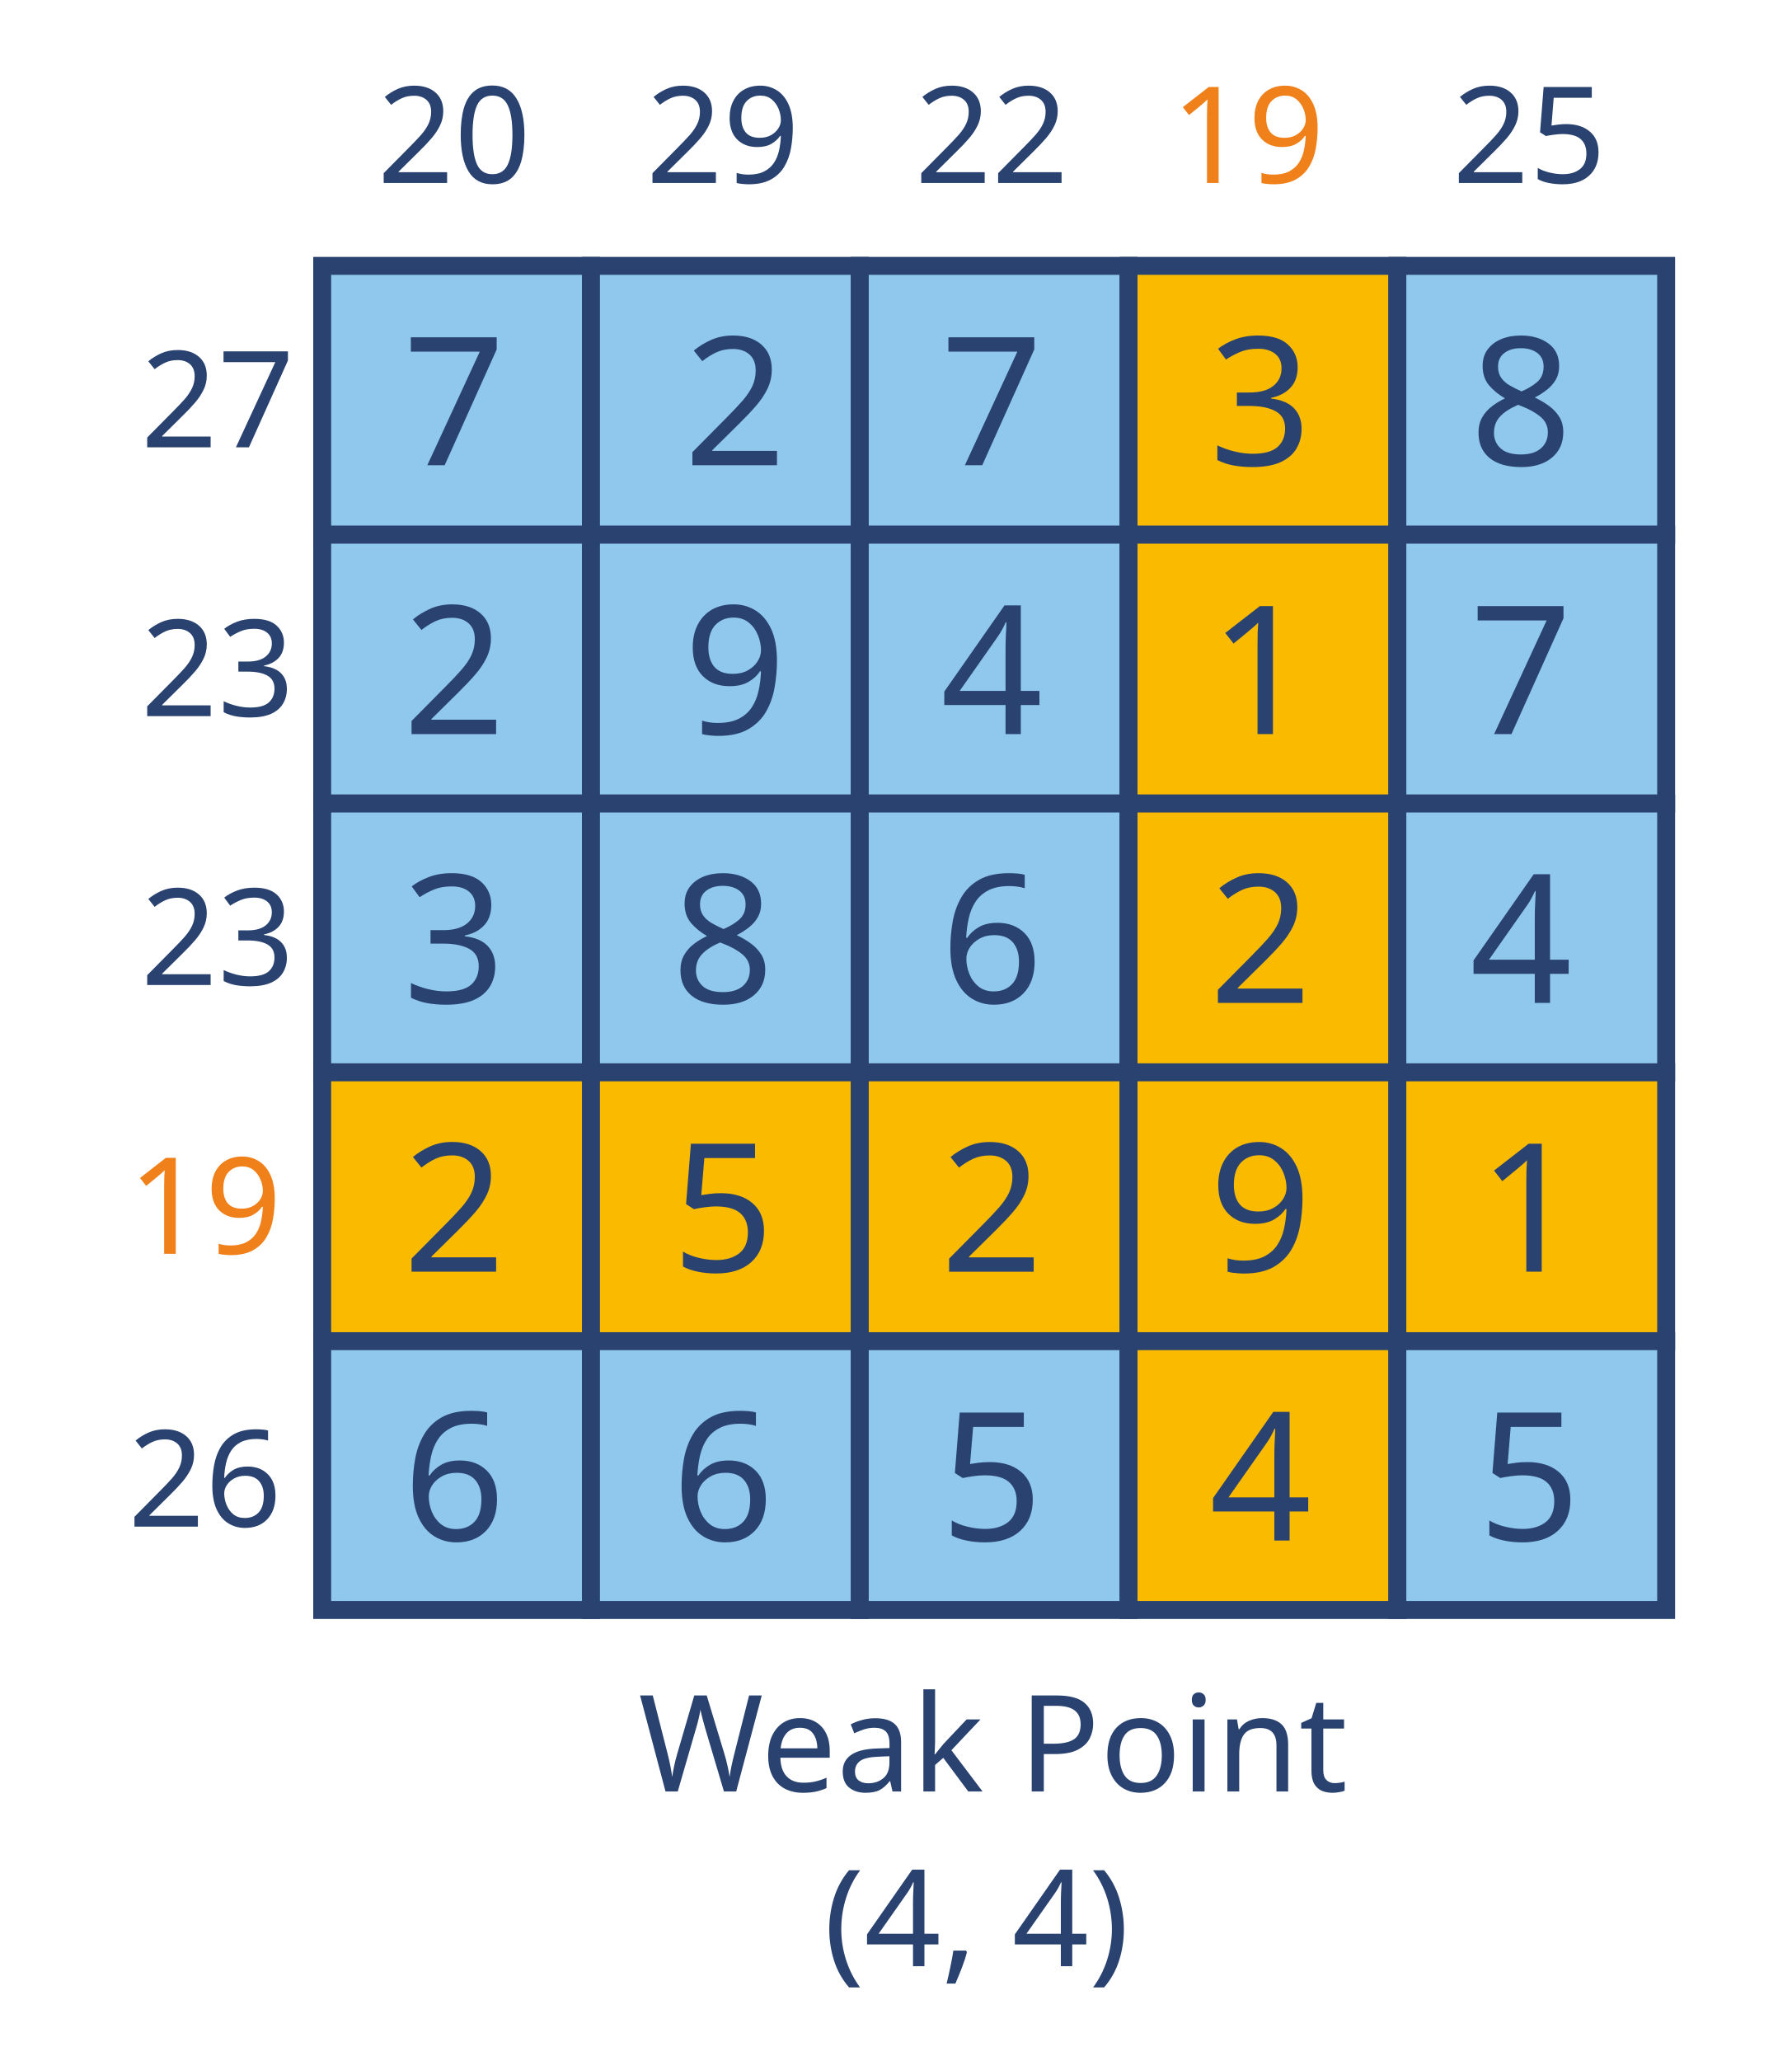
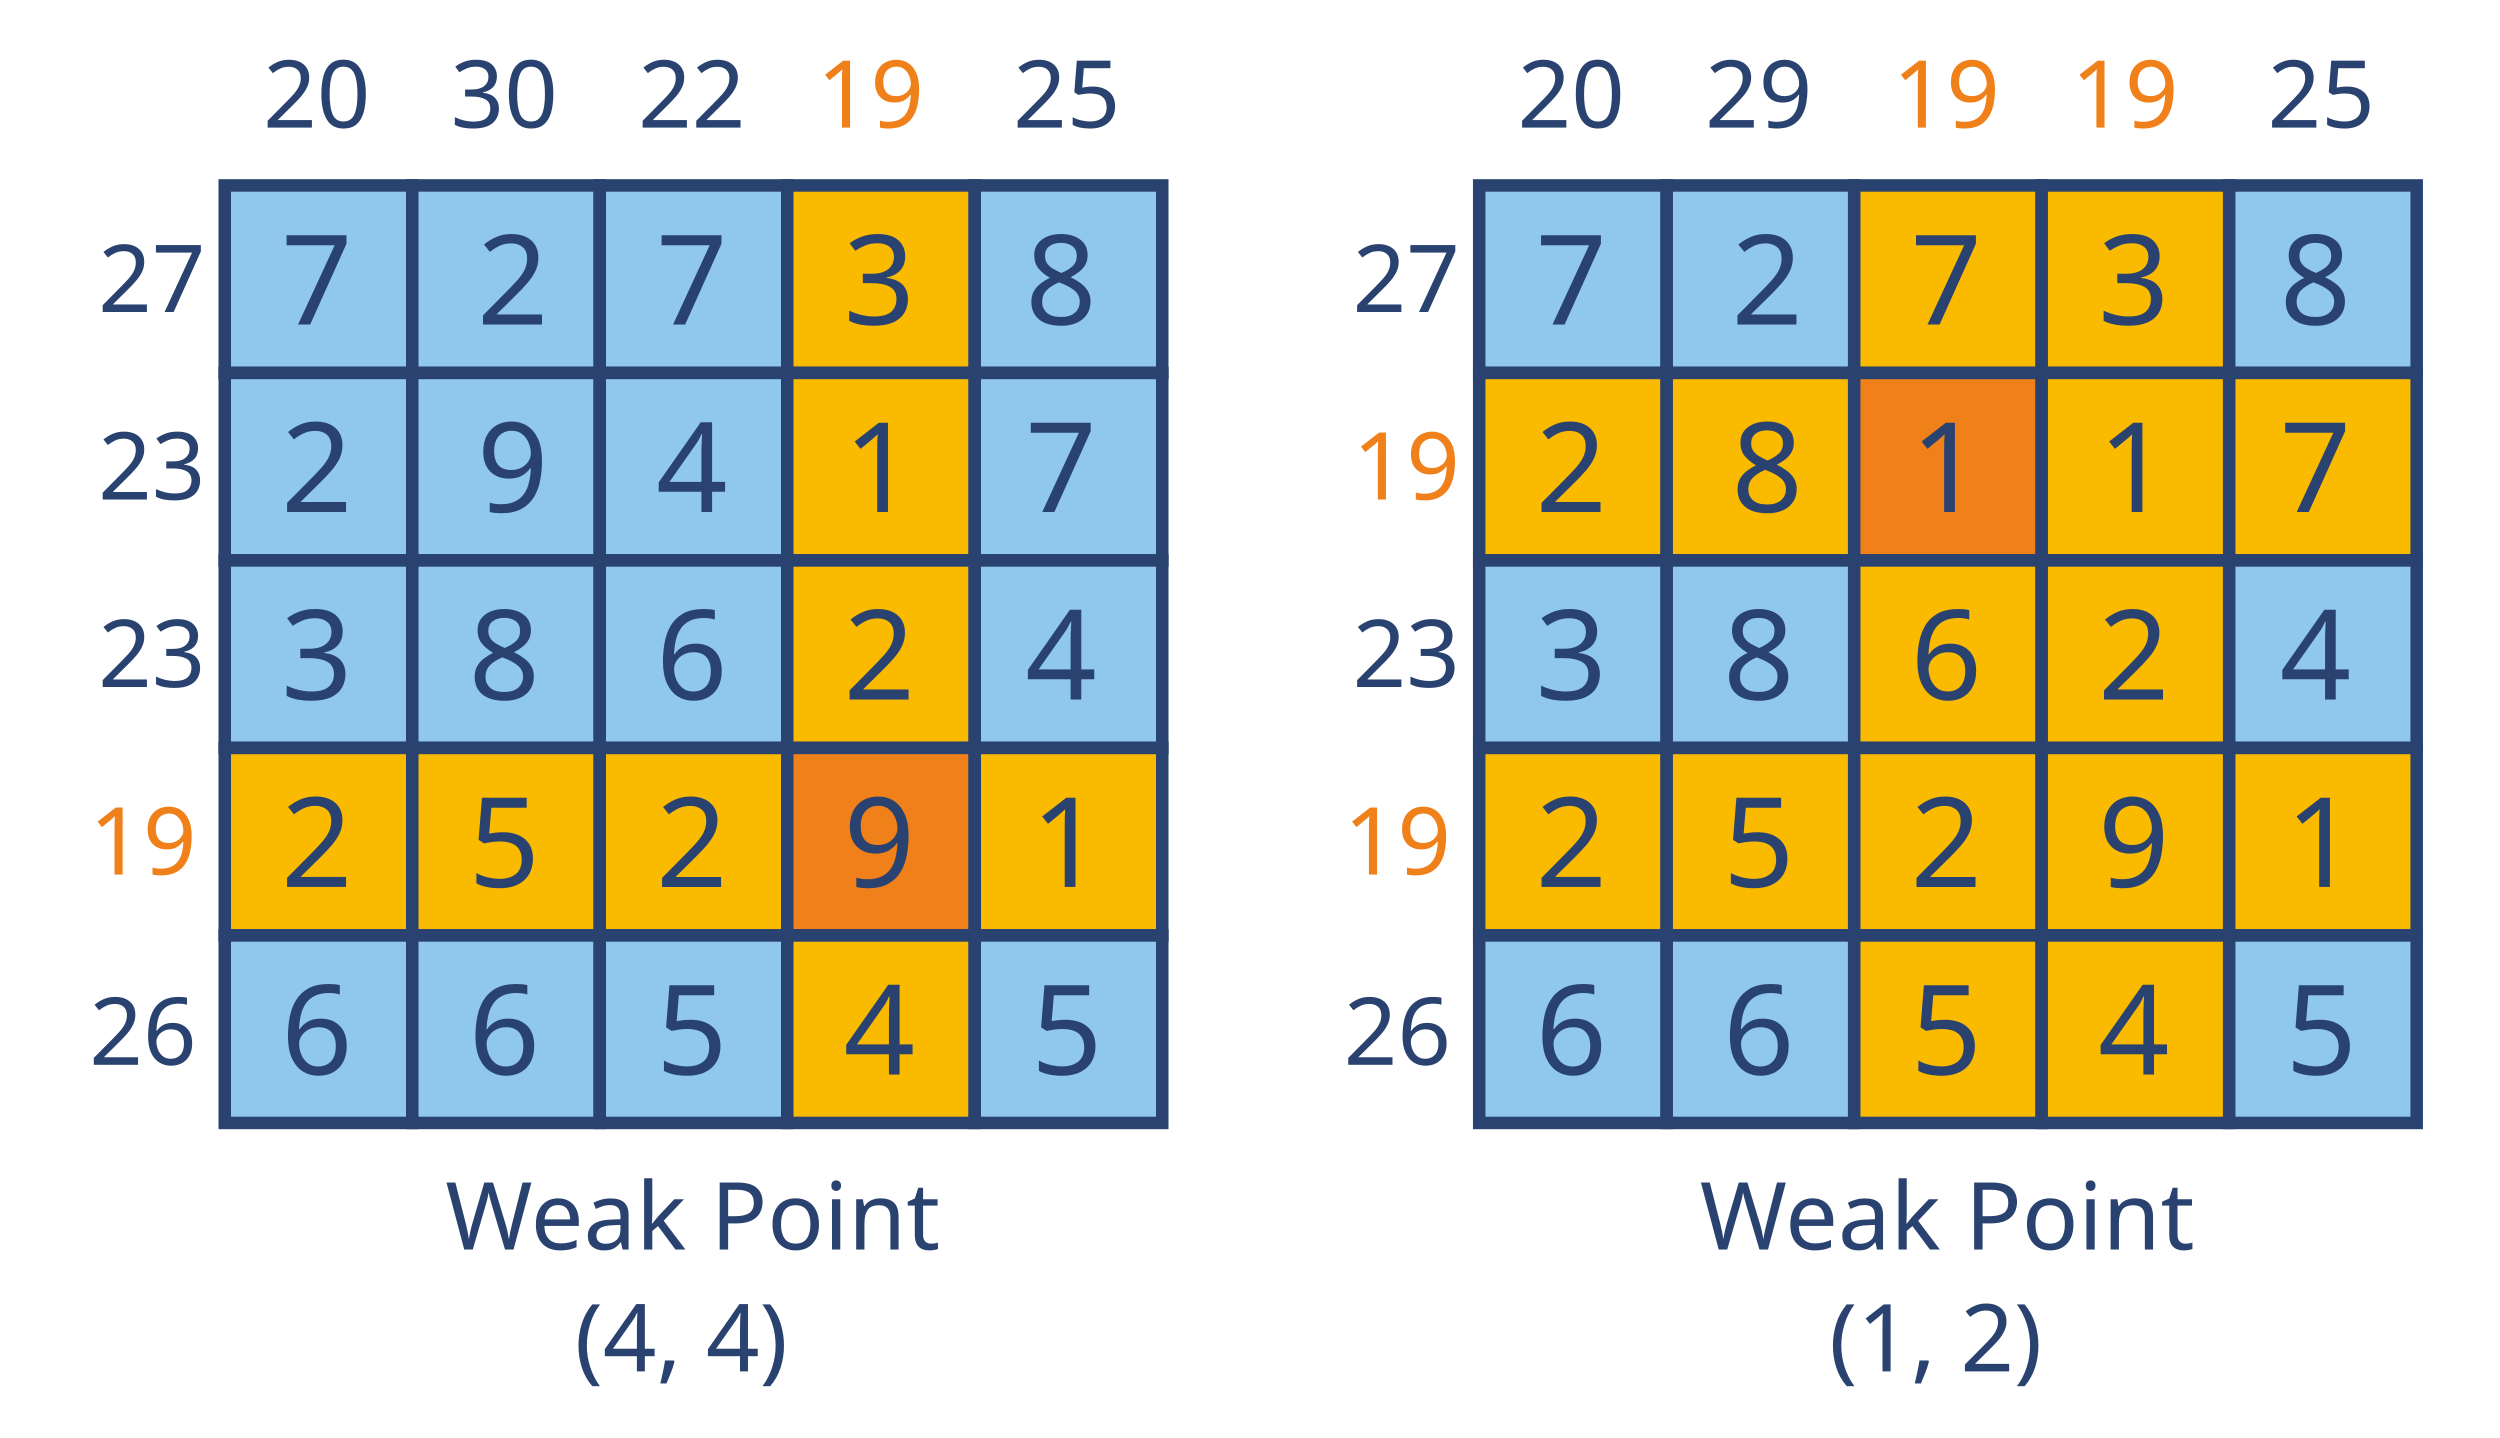
- <svg xmlns="http://www.w3.org/2000/svg" version="1.1" x="0px" y="0px" width="400" height="460" viewBox="0, 0, 400, 460">
+ <svg xmlns="http://www.w3.org/2000/svg" version="1.1" x="0px" y="0px" width="800" height="460" viewBox="0, 0, 800, 460">
  <g id="Background">
-     <rect x="0" y="0" width="400" height="460" fill="#000000" fill-opacity="0" />
+     <rect x="0" y="0" width="800" height="460" fill="#000000" fill-opacity="0" />
  </g>
  <g id="Layer 1">
    <g>
      <path d="M71.922,59.34 L131.922,59.34 L131.922,119.34 L71.922,119.34 z" fill="#8FC7ED" />
      <path d="M71.922,59.34 L131.922,59.34 L131.922,119.34 L71.922,119.34 z" fill-opacity="0" stroke="#294270" stroke-width="4" />
    </g>
    <g>
      <path d="M131.922,59.34 L191.922,59.34 L191.922,119.34 L131.922,119.34 z" fill="#8FC7ED" />
      <path d="M131.922,59.34 L191.922,59.34 L191.922,119.34 L131.922,119.34 z" fill-opacity="0" stroke="#294270" stroke-width="4" />
    </g>
    <g>
      <path d="M191.922,59.34 L251.922,59.34 L251.922,119.34 L191.922,119.34 z" fill="#8FC7ED" />
      <path d="M191.922,59.34 L251.922,59.34 L251.922,119.34 L191.922,119.34 z" fill-opacity="0" stroke="#294270" stroke-width="4" />
    </g>
    <g>
      <path d="M251.922,59.34 L311.922,59.34 L311.922,119.34 L251.922,119.34 z" fill="#FABA00" />
      <path d="M251.922,59.34 L311.922,59.34 L311.922,119.34 L251.922,119.34 z" fill-opacity="0" stroke="#294270" stroke-width="4" />
    </g>
    <g>
      <path d="M311.922,59.34 L371.922,59.34 L371.922,119.34 L311.922,119.34 z" fill="#8FC7ED" />
      <path d="M311.922,59.34 L371.922,59.34 L371.922,119.34 L311.922,119.34 z" fill-opacity="0" stroke="#294270" stroke-width="4" />
    </g>
    <g>
      <path d="M71.922,119.34 L131.922,119.34 L131.922,179.34 L71.922,179.34 z" fill="#8FC7ED" />
      <path d="M71.922,119.34 L131.922,119.34 L131.922,179.34 L71.922,179.34 z" fill-opacity="0" stroke="#294270" stroke-width="4" />
    </g>
    <g>
      <path d="M131.922,119.34 L191.922,119.34 L191.922,179.34 L131.922,179.34 z" fill="#8FC7ED" />
      <path d="M131.922,119.34 L191.922,119.34 L191.922,179.34 L131.922,179.34 z" fill-opacity="0" stroke="#294270" stroke-width="4" />
    </g>
    <g>
      <path d="M191.922,119.34 L251.922,119.34 L251.922,179.34 L191.922,179.34 z" fill="#8FC7ED" />
      <path d="M191.922,119.34 L251.922,119.34 L251.922,179.34 L191.922,179.34 z" fill-opacity="0" stroke="#294270" stroke-width="4" />
    </g>
    <g>
      <path d="M251.922,119.34 L311.922,119.34 L311.922,179.34 L251.922,179.34 z" fill="#FABA00" />
      <path d="M251.922,119.34 L311.922,119.34 L311.922,179.34 L251.922,179.34 z" fill-opacity="0" stroke="#294270" stroke-width="4" />
    </g>
    <g>
      <path d="M311.922,119.34 L371.922,119.34 L371.922,179.34 L311.922,179.34 z" fill="#8FC7ED" />
      <path d="M311.922,119.34 L371.922,119.34 L371.922,179.34 L311.922,179.34 z" fill-opacity="0" stroke="#294270" stroke-width="4" />
    </g>
    <g>
      <path d="M71.922,179.34 L131.922,179.34 L131.922,239.34 L71.922,239.34 z" fill="#8FC7ED" />
      <path d="M71.922,179.34 L131.922,179.34 L131.922,239.34 L71.922,239.34 z" fill-opacity="0" stroke="#294270" stroke-width="4" />
    </g>
    <g>
      <path d="M131.922,179.34 L191.922,179.34 L191.922,239.34 L131.922,239.34 z" fill="#8FC7ED" />
      <path d="M131.922,179.34 L191.922,179.34 L191.922,239.34 L131.922,239.34 z" fill-opacity="0" stroke="#294270" stroke-width="4" />
    </g>
    <g>
      <path d="M191.922,179.34 L251.922,179.34 L251.922,239.34 L191.922,239.34 z" fill="#8FC7ED" />
      <path d="M191.922,179.34 L251.922,179.34 L251.922,239.34 L191.922,239.34 z" fill-opacity="0" stroke="#294270" stroke-width="4" />
    </g>
    <g>
      <path d="M251.922,179.34 L311.922,179.34 L311.922,239.34 L251.922,239.34 z" fill="#FABA00" />
      <path d="M251.922,179.34 L311.922,179.34 L311.922,239.34 L251.922,239.34 z" fill-opacity="0" stroke="#294270" stroke-width="4" />
    </g>
    <g>
      <path d="M311.922,179.34 L371.922,179.34 L371.922,239.34 L311.922,239.34 z" fill="#8FC7ED" />
      <path d="M311.922,179.34 L371.922,179.34 L371.922,239.34 L311.922,239.34 z" fill-opacity="0" stroke="#294270" stroke-width="4" />
    </g>
    <g>
      <path d="M71.922,239.34 L131.922,239.34 L131.922,299.34 L71.922,299.34 z" fill="#FABA00" />
      <path d="M71.922,239.34 L131.922,239.34 L131.922,299.34 L71.922,299.34 z" fill-opacity="0" stroke="#294270" stroke-width="4" />
    </g>
    <g>
      <path d="M131.922,239.34 L191.922,239.34 L191.922,299.34 L131.922,299.34 z" fill="#FABA00" />
      <path d="M131.922,239.34 L191.922,239.34 L191.922,299.34 L131.922,299.34 z" fill-opacity="0" stroke="#294270" stroke-width="4" />
    </g>
    <g>
      <path d="M191.922,239.34 L251.922,239.34 L251.922,299.34 L191.922,299.34 z" fill="#FABA00" />
      <path d="M191.922,239.34 L251.922,239.34 L251.922,299.34 L191.922,299.34 z" fill-opacity="0" stroke="#294270" stroke-width="4" />
    </g>
    <g>
-       <path d="M251.922,239.34 L311.922,239.34 L311.922,299.34 L251.922,299.34 z" fill="#FABA00" />
+       <path d="M251.922,239.34 L311.922,239.34 L311.922,299.34 L251.922,299.34 z" fill="#F0801A" />
      <path d="M251.922,239.34 L311.922,239.34 L311.922,299.34 L251.922,299.34 z" fill-opacity="0" stroke="#294270" stroke-width="4" />
    </g>
    <g>
      <path d="M311.922,239.34 L371.922,239.34 L371.922,299.34 L311.922,299.34 z" fill="#FABA00" />
      <path d="M311.922,239.34 L371.922,239.34 L371.922,299.34 L311.922,299.34 z" fill-opacity="0" stroke="#294270" stroke-width="4" />
    </g>
    <g>
      <path d="M71.922,299.34 L131.922,299.34 L131.922,359.34 L71.922,359.34 z" fill="#8FC7ED" />
      <path d="M71.922,299.34 L131.922,299.34 L131.922,359.34 L71.922,359.34 z" fill-opacity="0" stroke="#294270" stroke-width="4" />
    </g>
    <g>
      <path d="M131.922,299.34 L191.922,299.34 L191.922,359.34 L131.922,359.34 z" fill="#8FC7ED" />
      <path d="M131.922,299.34 L191.922,299.34 L191.922,359.34 L131.922,359.34 z" fill-opacity="0" stroke="#294270" stroke-width="4" />
    </g>
    <g>
      <path d="M191.922,299.34 L251.922,299.34 L251.922,359.34 L191.922,359.34 z" fill="#8FC7ED" />
      <path d="M191.922,299.34 L251.922,299.34 L251.922,359.34 L191.922,359.34 z" fill-opacity="0" stroke="#294270" stroke-width="4" />
    </g>
    <g>
      <path d="M251.922,299.34 L311.922,299.34 L311.922,359.34 L251.922,359.34 z" fill="#FABA00" />
      <path d="M251.922,299.34 L311.922,299.34 L311.922,359.34 L251.922,359.34 z" fill-opacity="0" stroke="#294270" stroke-width="4" />
    </g>
    <g>
      <path d="M311.922,299.34 L371.922,299.34 L371.922,359.34 L311.922,359.34 z" fill="#8FC7ED" />
      <path d="M311.922,299.34 L371.922,299.34 L371.922,359.34 L311.922,359.34 z" fill-opacity="0" stroke="#294270" stroke-width="4" />
    </g>
    <text transform="matrix(1, 0, 0, 1, 101.422, 88.84)">
      <tspan x="-11.475" y="15" font-family="Roboto-Bold" font-size="40" fill="#294270">7</tspan>
    </text>
    <text transform="matrix(1, 0, 0, 1, 281.422, 268.84)">
      <tspan x="-11.475" y="15" font-family="Roboto-Bold" font-size="40" fill="#294270">9</tspan>
    </text>
    <text transform="matrix(1, 0, 0, 1, 221.422, 268.84)">
      <tspan x="-11.475" y="15" font-family="Roboto-Bold" font-size="40" fill="#294270">2</tspan>
    </text>
    <text transform="matrix(1, 0, 0, 1, 161.422, 268.828)">
      <tspan x="-11.475" y="15" font-family="Roboto-Bold" font-size="40" fill="#294270">5</tspan>
    </text>
    <text transform="matrix(1, 0, 0, 1, 101.422, 268.828)">
      <tspan x="-11.475" y="15" font-family="Roboto-Bold" font-size="40" fill="#294270">2</tspan>
    </text>
    <text transform="matrix(1, 0, 0, 1, 101.422, 208.84)">
      <tspan x="-11.475" y="15" font-family="Roboto-Bold" font-size="40" fill="#294270">3</tspan>
    </text>
    <text transform="matrix(1, 0, 0, 1, 101.422, 148.84)">
      <tspan x="-11.475" y="15" font-family="Roboto-Bold" font-size="40" fill="#294270">2</tspan>
    </text>
    <text transform="matrix(1, 0, 0, 1, 341.422, 268.828)">
      <tspan x="-11.475" y="15" font-family="Roboto-Bold" font-size="40" fill="#294270">1</tspan>
    </text>
    <text transform="matrix(1, 0, 0, 1, 281.422, 208.84)">
      <tspan x="-11.475" y="15" font-family="Roboto-Bold" font-size="40" fill="#294270">2</tspan>
    </text>
    <text transform="matrix(1, 0, 0, 1, 281.422, 148.84)">
      <tspan x="-11.475" y="15" font-family="Roboto-Bold" font-size="40" fill="#294270">1</tspan>
    </text>
    <text transform="matrix(1, 0, 0, 1, 281.422, 88.84)">
      <tspan x="-11.475" y="15" font-family="Roboto-Bold" font-size="40" fill="#294270">3</tspan>
    </text>
    <text transform="matrix(1, 0, 0, 1, 281.422, 328.84)">
      <tspan x="-11.475" y="15" font-family="Roboto-Bold" font-size="40" fill="#294270">4</tspan>
    </text>
    <text transform="matrix(1, 0, 0, 1, 161.422, 328.84)">
      <tspan x="-11.475" y="15" font-family="Roboto-Bold" font-size="40" fill="#294270">6</tspan>
    </text>
    <text transform="matrix(1, 0, 0, 1, 161.422, 208.84)">
      <tspan x="-11.475" y="15" font-family="Roboto-Bold" font-size="40" fill="#294270">8</tspan>
    </text>
    <text transform="matrix(1, 0, 0, 1, 164.115, 148.84)">
      <tspan x="-11.475" y="15" font-family="Roboto-Bold" font-size="40" fill="#294270">9</tspan>
    </text>
    <text transform="matrix(1, 0, 0, 1, 164.115, 88.84)">
      <tspan x="-11.475" y="15" font-family="Roboto-Bold" font-size="40" fill="#294270">2</tspan>
    </text>
    <text transform="matrix(1, 0, 0, 1, 221.422, 88.84)">
      <tspan x="-11.475" y="15" font-family="Roboto-Bold" font-size="40" fill="#294270">7</tspan>
    </text>
    <text transform="matrix(1, 0, 0, 1, 221.422, 148.84)">
      <tspan x="-11.475" y="15" font-family="Roboto-Bold" font-size="40" fill="#294270">4</tspan>
    </text>
    <text transform="matrix(1, 0, 0, 1, 221.422, 208.84)">
      <tspan x="-11.475" y="15" font-family="Roboto-Bold" font-size="40" fill="#294270">6</tspan>
    </text>
    <text transform="matrix(1, 0, 0, 1, 221.422, 328.84)">
      <tspan x="-11.475" y="15" font-family="Roboto-Bold" font-size="40" fill="#294270">5</tspan>
    </text>
    <text transform="matrix(1, 0, 0, 1, 101.422, 328.84)">
      <tspan x="-11.475" y="15" font-family="Roboto-Bold" font-size="40" fill="#294270">6</tspan>
    </text>
    <text transform="matrix(1, 0, 0, 1, 341.422, 328.84)">
      <tspan x="-11.475" y="15" font-family="Roboto-Bold" font-size="40" fill="#294270">5</tspan>
    </text>
    <text transform="matrix(1, 0, 0, 1, 339.561, 208.84)">
      <tspan x="-11.475" y="15" font-family="Roboto-Bold" font-size="40" fill="#294270">4</tspan>
    </text>
    <text transform="matrix(1, 0, 0, 1, 339.561, 148.84)">
      <tspan x="-11.475" y="15" font-family="Roboto-Bold" font-size="40" fill="#294270">7</tspan>
    </text>
    <text transform="matrix(1, 0, 0, 1, 339.561, 88.84)">
      <tspan x="-11.475" y="15" font-family="Roboto-Bold" font-size="40" fill="#294270">8</tspan>
    </text>
    <text transform="matrix(1, 0, 0, 1, 278.578, 29.836)">
      <tspan x="-17.212" y="11" font-family="Roboto-Bold" font-size="30" fill="#F0801A">19</tspan>
    </text>
    <text transform="matrix(1, 0, 0, 1, 341.422, 29.836)">
      <tspan x="-17.212" y="11" font-family="Roboto-Bold" font-size="30" fill="#294270">25</tspan>
    </text>
    <text transform="matrix(1, 0, 0, 1, 221.422, 29.836)">
      <tspan x="-17.212" y="11" font-family="Roboto-Bold" font-size="30" fill="#294270">22</tspan>
    </text>
    <text transform="matrix(1, 0, 0, 1, 161.422, 29.836)">
-       <tspan x="-17.212" y="11" font-family="Roboto-Bold" font-size="30" fill="#294270">29</tspan>
+       <tspan x="-17.212" y="11" font-family="Roboto-Bold" font-size="30" fill="#294270">30</tspan>
    </text>
    <text transform="matrix(1, 0, 0, 1, 101.422, 29.836)">
      <tspan x="-17.212" y="11" font-family="Roboto-Bold" font-size="30" fill="#294270">20</tspan>
    </text>
    <text transform="matrix(1, 0, 0, 1, 48.634, 88.84)">
      <tspan x="-17.212" y="11" font-family="Roboto-Bold" font-size="30" fill="#294270">27</tspan>
    </text>
    <text transform="matrix(1, 0, 0, 1, 48.634, 148.84)">
      <tspan x="-17.212" y="11" font-family="Roboto-Bold" font-size="30" fill="#294270">23</tspan>
    </text>
    <text transform="matrix(1, 0, 0, 1, 48.634, 208.84)">
      <tspan x="-17.212" y="11" font-family="Roboto-Bold" font-size="30" fill="#294270">23</tspan>
    </text>
    <text transform="matrix(1, 0, 0, 1, 45.79, 268.84)">
      <tspan x="-17.212" y="11" font-family="Roboto-Bold" font-size="30" fill="#F0801A">19</tspan>
    </text>
    <text transform="matrix(1, 0, 0, 1, 45.79, 329.727)">
      <tspan x="-17.212" y="11" font-family="Roboto-Bold" font-size="30" fill="#294270">26</tspan>
    </text>
    <text transform="matrix(1, 0, 0, 1, 219.157, 408.34)">
      <tspan x="-76.633" y="-8.5" font-family="Roboto-Bold" font-size="30" fill="#294270">Weak Point</tspan>
      <tspan x="-35.244" y="30.5" font-family="Roboto-Bold" font-size="30" fill="#294270">(4, 4)</tspan>
    </text>
+     <g>
+       <path d="M473.344,59.34 L533.344,59.34 L533.344,119.34 L473.344,119.34 z" fill="#8FC7ED" />
+       <path d="M473.344,59.34 L533.344,59.34 L533.344,119.34 L473.344,119.34 z" fill-opacity="0" stroke="#294270" stroke-width="4" />
+     </g>
+     <g>
+       <path d="M533.344,59.34 L593.344,59.34 L593.344,119.34 L533.344,119.34 z" fill="#8FC7ED" />
+       <path d="M533.344,59.34 L593.344,59.34 L593.344,119.34 L533.344,119.34 z" fill-opacity="0" stroke="#294270" stroke-width="4" />
+     </g>
+     <g>
+       <path d="M593.344,59.34 L653.344,59.34 L653.344,119.34 L593.344,119.34 z" fill="#FABA00" />
+       <path d="M593.344,59.34 L653.344,59.34 L653.344,119.34 L593.344,119.34 z" fill-opacity="0" stroke="#294270" stroke-width="4" />
+     </g>
+     <g>
+       <path d="M653.344,59.34 L713.344,59.34 L713.344,119.34 L653.344,119.34 z" fill="#FABA00" />
+       <path d="M653.344,59.34 L713.344,59.34 L713.344,119.34 L653.344,119.34 z" fill-opacity="0" stroke="#294270" stroke-width="4" />
+     </g>
+     <g>
+       <path d="M713.344,59.34 L773.344,59.34 L773.344,119.34 L713.344,119.34 z" fill="#8FC7ED" />
+       <path d="M713.344,59.34 L773.344,59.34 L773.344,119.34 L713.344,119.34 z" fill-opacity="0" stroke="#294270" stroke-width="4" />
+     </g>
+     <g>
+       <path d="M473.344,119.34 L533.344,119.34 L533.344,179.34 L473.344,179.34 z" fill="#FABA00" />
+       <path d="M473.344,119.34 L533.344,119.34 L533.344,179.34 L473.344,179.34 z" fill-opacity="0" stroke="#294270" stroke-width="4" />
+     </g>
+     <g>
+       <path d="M533.344,119.34 L593.344,119.34 L593.344,179.34 L533.344,179.34 z" fill="#FABA00" />
+       <path d="M533.344,119.34 L593.344,119.34 L593.344,179.34 L533.344,179.34 z" fill-opacity="0" stroke="#294270" stroke-width="4" />
+     </g>
+     <g>
+       <path d="M593.344,119.34 L653.344,119.34 L653.344,179.34 L593.344,179.34 z" fill="#F0801A" />
+       <path d="M593.344,119.34 L653.344,119.34 L653.344,179.34 L593.344,179.34 z" fill-opacity="0" stroke="#294270" stroke-width="4" />
+     </g>
+     <g>
+       <path d="M653.344,119.34 L713.344,119.34 L713.344,179.34 L653.344,179.34 z" fill="#FABA00" />
+       <path d="M653.344,119.34 L713.344,119.34 L713.344,179.34 L653.344,179.34 z" fill-opacity="0" stroke="#294270" stroke-width="4" />
+     </g>
+     <g>
+       <path d="M713.344,119.34 L773.344,119.34 L773.344,179.34 L713.344,179.34 z" fill="#FABA00" />
+       <path d="M713.344,119.34 L773.344,119.34 L773.344,179.34 L713.344,179.34 z" fill-opacity="0" stroke="#294270" stroke-width="4" />
+     </g>
+     <g>
+       <path d="M473.344,179.34 L533.344,179.34 L533.344,239.34 L473.344,239.34 z" fill="#8FC7ED" />
+       <path d="M473.344,179.34 L533.344,179.34 L533.344,239.34 L473.344,239.34 z" fill-opacity="0" stroke="#294270" stroke-width="4" />
+     </g>
+     <g>
+       <path d="M533.344,179.34 L593.344,179.34 L593.344,239.34 L533.344,239.34 z" fill="#8FC7ED" />
+       <path d="M533.344,179.34 L593.344,179.34 L593.344,239.34 L533.344,239.34 z" fill-opacity="0" stroke="#294270" stroke-width="4" />
+     </g>
+     <g>
+       <path d="M593.344,179.34 L653.344,179.34 L653.344,239.34 L593.344,239.34 z" fill="#FABA00" />
+       <path d="M593.344,179.34 L653.344,179.34 L653.344,239.34 L593.344,239.34 z" fill-opacity="0" stroke="#294270" stroke-width="4" />
+     </g>
+     <g>
+       <path d="M653.344,179.34 L713.344,179.34 L713.344,239.34 L653.344,239.34 z" fill="#FABA00" />
+       <path d="M653.344,179.34 L713.344,179.34 L713.344,239.34 L653.344,239.34 z" fill-opacity="0" stroke="#294270" stroke-width="4" />
+     </g>
+     <g>
+       <path d="M713.344,179.34 L773.344,179.34 L773.344,239.34 L713.344,239.34 z" fill="#8FC7ED" />
+       <path d="M713.344,179.34 L773.344,179.34 L773.344,239.34 L713.344,239.34 z" fill-opacity="0" stroke="#294270" stroke-width="4" />
+     </g>
+     <g>
+       <path d="M473.344,239.34 L533.344,239.34 L533.344,299.34 L473.344,299.34 z" fill="#FABA00" />
+       <path d="M473.344,239.34 L533.344,239.34 L533.344,299.34 L473.344,299.34 z" fill-opacity="0" stroke="#294270" stroke-width="4" />
+     </g>
+     <g>
+       <path d="M533.344,239.34 L593.344,239.34 L593.344,299.34 L533.344,299.34 z" fill="#FABA00" />
+       <path d="M533.344,239.34 L593.344,239.34 L593.344,299.34 L533.344,299.34 z" fill-opacity="0" stroke="#294270" stroke-width="4" />
+     </g>
+     <g>
+       <path d="M593.344,239.34 L653.344,239.34 L653.344,299.34 L593.344,299.34 z" fill="#FABA00" />
+       <path d="M593.344,239.34 L653.344,239.34 L653.344,299.34 L593.344,299.34 z" fill-opacity="0" stroke="#294270" stroke-width="4" />
+     </g>
+     <g>
+       <path d="M653.344,239.34 L713.344,239.34 L713.344,299.34 L653.344,299.34 z" fill="#FABA00" />
+       <path d="M653.344,239.34 L713.344,239.34 L713.344,299.34 L653.344,299.34 z" fill-opacity="0" stroke="#294270" stroke-width="4" />
+     </g>
+     <g>
+       <path d="M713.344,239.34 L773.344,239.34 L773.344,299.34 L713.344,299.34 z" fill="#FABA00" />
+       <path d="M713.344,239.34 L773.344,239.34 L773.344,299.34 L713.344,299.34 z" fill-opacity="0" stroke="#294270" stroke-width="4" />
+     </g>
+     <g>
+       <path d="M473.344,299.34 L533.344,299.34 L533.344,359.34 L473.344,359.34 z" fill="#8FC7ED" />
+       <path d="M473.344,299.34 L533.344,299.34 L533.344,359.34 L473.344,359.34 z" fill-opacity="0" stroke="#294270" stroke-width="4" />
+     </g>
+     <g>
+       <path d="M533.344,299.34 L593.344,299.34 L593.344,359.34 L533.344,359.34 z" fill="#8FC7ED" />
+       <path d="M533.344,299.34 L593.344,299.34 L593.344,359.34 L533.344,359.34 z" fill-opacity="0" stroke="#294270" stroke-width="4" />
+     </g>
+     <g>
+       <path d="M593.344,299.34 L653.344,299.34 L653.344,359.34 L593.344,359.34 z" fill="#FABA00" />
+       <path d="M593.344,299.34 L653.344,299.34 L653.344,359.34 L593.344,359.34 z" fill-opacity="0" stroke="#294270" stroke-width="4" />
+     </g>
+     <g>
+       <path d="M653.344,299.34 L713.344,299.34 L713.344,359.34 L653.344,359.34 z" fill="#FABA00" />
+       <path d="M653.344,299.34 L713.344,299.34 L713.344,359.34 L653.344,359.34 z" fill-opacity="0" stroke="#294270" stroke-width="4" />
+     </g>
+     <g>
+       <path d="M713.344,299.34 L773.344,299.34 L773.344,359.34 L713.344,359.34 z" fill="#8FC7ED" />
+       <path d="M713.344,299.34 L773.344,299.34 L773.344,359.34 L713.344,359.34 z" fill-opacity="0" stroke="#294270" stroke-width="4" />
+     </g>
+     <text transform="matrix(1, 0, 0, 1, 502.844, 88.84)">
+       <tspan x="-11.475" y="15" font-family="Roboto-Bold" font-size="40" fill="#294270">7</tspan>
+     </text>
+     <text transform="matrix(1, 0, 0, 1, 682.844, 268.84)">
+       <tspan x="-11.475" y="15" font-family="Roboto-Bold" font-size="40" fill="#294270">9</tspan>
+     </text>
+     <text transform="matrix(1, 0, 0, 1, 622.844, 268.84)">
+       <tspan x="-11.475" y="15" font-family="Roboto-Bold" font-size="40" fill="#294270">2</tspan>
+     </text>
+     <text transform="matrix(1, 0, 0, 1, 562.844, 268.828)">
+       <tspan x="-11.475" y="15" font-family="Roboto-Bold" font-size="40" fill="#294270">5</tspan>
+     </text>
+     <text transform="matrix(1, 0, 0, 1, 502.844, 268.828)">
+       <tspan x="-11.475" y="15" font-family="Roboto-Bold" font-size="40" fill="#294270">2</tspan>
+     </text>
+     <text transform="matrix(1, 0, 0, 1, 502.844, 208.84)">
+       <tspan x="-11.475" y="15" font-family="Roboto-Bold" font-size="40" fill="#294270">3</tspan>
+     </text>
+     <text transform="matrix(1, 0, 0, 1, 502.844, 148.84)">
+       <tspan x="-11.475" y="15" font-family="Roboto-Bold" font-size="40" fill="#294270">2</tspan>
+     </text>
+     <text transform="matrix(1, 0, 0, 1, 742.844, 268.828)">
+       <tspan x="-11.475" y="15" font-family="Roboto-Bold" font-size="40" fill="#294270">1</tspan>
+     </text>
+     <text transform="matrix(1, 0, 0, 1, 682.844, 208.84)">
+       <tspan x="-11.475" y="15" font-family="Roboto-Bold" font-size="40" fill="#294270">2</tspan>
+     </text>
+     <text transform="matrix(1, 0, 0, 1, 682.844, 148.84)">
+       <tspan x="-11.475" y="15" font-family="Roboto-Bold" font-size="40" fill="#294270">1</tspan>
+     </text>
+     <text transform="matrix(1, 0, 0, 1, 682.844, 88.84)">
+       <tspan x="-11.475" y="15" font-family="Roboto-Bold" font-size="40" fill="#294270">3</tspan>
+     </text>
+     <text transform="matrix(1, 0, 0, 1, 682.844, 328.84)">
+       <tspan x="-11.475" y="15" font-family="Roboto-Bold" font-size="40" fill="#294270">4</tspan>
+     </text>
+     <text transform="matrix(1, 0, 0, 1, 562.844, 328.84)">
+       <tspan x="-11.475" y="15" font-family="Roboto-Bold" font-size="40" fill="#294270">6</tspan>
+     </text>
+     <text transform="matrix(1, 0, 0, 1, 562.844, 208.84)">
+       <tspan x="-11.475" y="15" font-family="Roboto-Bold" font-size="40" fill="#294270">8</tspan>
+     </text>
+     <text transform="matrix(1, 0, 0, 1, 565.537, 148.84)">
+       <tspan x="-11.475" y="15" font-family="Roboto-Bold" font-size="40" fill="#294270">8</tspan>
+     </text>
+     <text transform="matrix(1, 0, 0, 1, 565.537, 88.84)">
+       <tspan x="-11.475" y="15" font-family="Roboto-Bold" font-size="40" fill="#294270">2</tspan>
+     </text>
+     <text transform="matrix(1, 0, 0, 1, 622.844, 88.84)">
+       <tspan x="-11.475" y="15" font-family="Roboto-Bold" font-size="40" fill="#294270">7</tspan>
+     </text>
+     <text transform="matrix(1, 0, 0, 1, 622.844, 148.84)">
+       <tspan x="-11.475" y="15" font-family="Roboto-Bold" font-size="40" fill="#294270">1</tspan>
+     </text>
+     <text transform="matrix(1, 0, 0, 1, 622.844, 208.84)">
+       <tspan x="-11.475" y="15" font-family="Roboto-Bold" font-size="40" fill="#294270">6</tspan>
+     </text>
+     <text transform="matrix(1, 0, 0, 1, 622.844, 328.84)">
+       <tspan x="-11.475" y="15" font-family="Roboto-Bold" font-size="40" fill="#294270">5</tspan>
+     </text>
+     <text transform="matrix(1, 0, 0, 1, 502.844, 328.84)">
+       <tspan x="-11.475" y="15" font-family="Roboto-Bold" font-size="40" fill="#294270">6</tspan>
+     </text>
+     <text transform="matrix(1, 0, 0, 1, 742.844, 328.84)">
+       <tspan x="-11.475" y="15" font-family="Roboto-Bold" font-size="40" fill="#294270">5</tspan>
+     </text>
+     <text transform="matrix(1, 0, 0, 1, 740.982, 208.84)">
+       <tspan x="-11.475" y="15" font-family="Roboto-Bold" font-size="40" fill="#294270">4</tspan>
+     </text>
+     <text transform="matrix(1, 0, 0, 1, 740.982, 148.84)">
+       <tspan x="-11.475" y="15" font-family="Roboto-Bold" font-size="40" fill="#294270">7</tspan>
+     </text>
+     <text transform="matrix(1, 0, 0, 1, 740.982, 88.84)">
+       <tspan x="-11.475" y="15" font-family="Roboto-Bold" font-size="40" fill="#294270">8</tspan>
+     </text>
+     <text transform="matrix(1, 0, 0, 1, 680, 29.836)">
+       <tspan x="-17.212" y="11" font-family="Roboto-Bold" font-size="30" fill="#F0801A">19</tspan>
+     </text>
+     <text transform="matrix(1, 0, 0, 1, 742.844, 29.836)">
+       <tspan x="-17.212" y="11" font-family="Roboto-Bold" font-size="30" fill="#294270">25</tspan>
+     </text>
+     <text transform="matrix(1, 0, 0, 1, 622.844, 29.836)">
+       <tspan x="-17.212" y="11" font-family="Roboto-Bold" font-size="30" fill="#F0801A">19</tspan>
+     </text>
+     <text transform="matrix(1, 0, 0, 1, 562.844, 29.836)">
+       <tspan x="-17.212" y="11" font-family="Roboto-Bold" font-size="30" fill="#294270">29</tspan>
+     </text>
+     <text transform="matrix(1, 0, 0, 1, 502.844, 29.836)">
+       <tspan x="-17.212" y="11" font-family="Roboto-Bold" font-size="30" fill="#294270">20</tspan>
+     </text>
+     <text transform="matrix(1, 0, 0, 1, 450.056, 88.84)">
+       <tspan x="-17.212" y="11" font-family="Roboto-Bold" font-size="30" fill="#294270">27</tspan>
+     </text>
+     <text transform="matrix(1, 0, 0, 1, 450.056, 148.84)">
+       <tspan x="-17.212" y="11" font-family="Roboto-Bold" font-size="30" fill="#F0801A">19</tspan>
+     </text>
+     <text transform="matrix(1, 0, 0, 1, 450.056, 208.84)">
+       <tspan x="-17.212" y="11" font-family="Roboto-Bold" font-size="30" fill="#294270">23</tspan>
+     </text>
+     <text transform="matrix(1, 0, 0, 1, 447.212, 268.84)">
+       <tspan x="-17.212" y="11" font-family="Roboto-Bold" font-size="30" fill="#F0801A">19</tspan>
+     </text>
+     <text transform="matrix(1, 0, 0, 1, 447.212, 329.727)">
+       <tspan x="-17.212" y="11" font-family="Roboto-Bold" font-size="30" fill="#294270">26</tspan>
+     </text>
+     <text transform="matrix(1, 0, 0, 1, 620.579, 408.34)">
+       <tspan x="-76.633" y="-8.5" font-family="Roboto-Bold" font-size="30" fill="#294270">Weak Point</tspan>
+       <tspan x="-35.244" y="30.5" font-family="Roboto-Bold" font-size="30" fill="#294270">(1, 2)</tspan>
+     </text>
  </g>
  <defs />
</svg>
